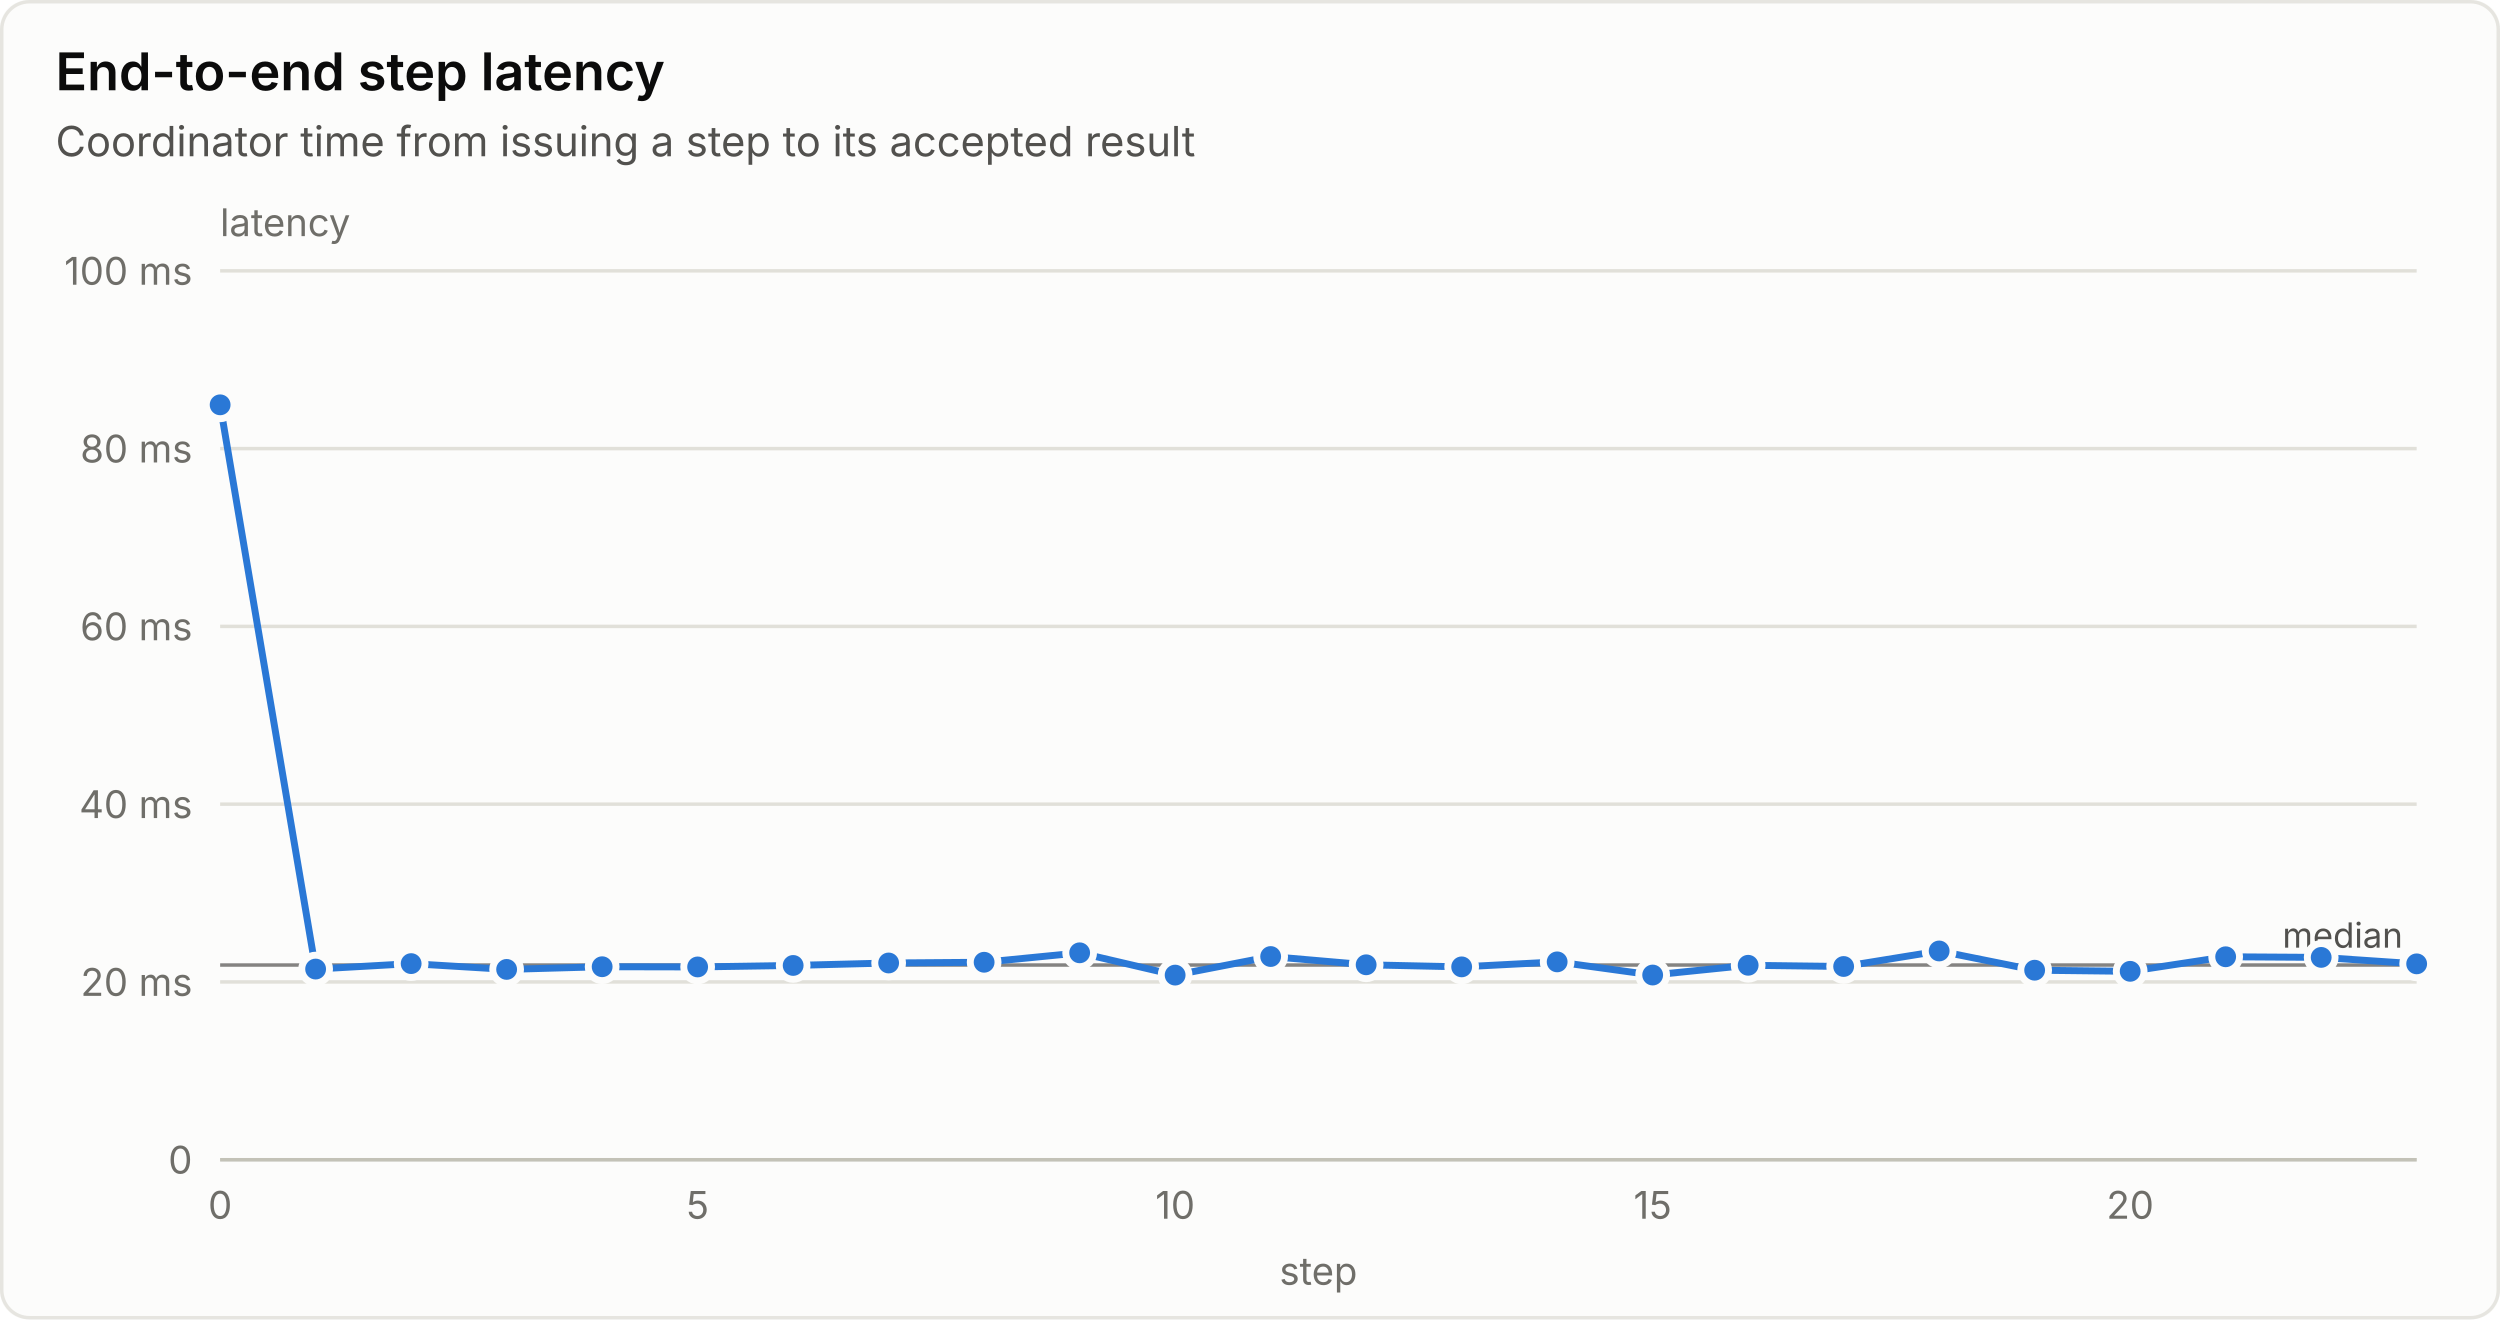
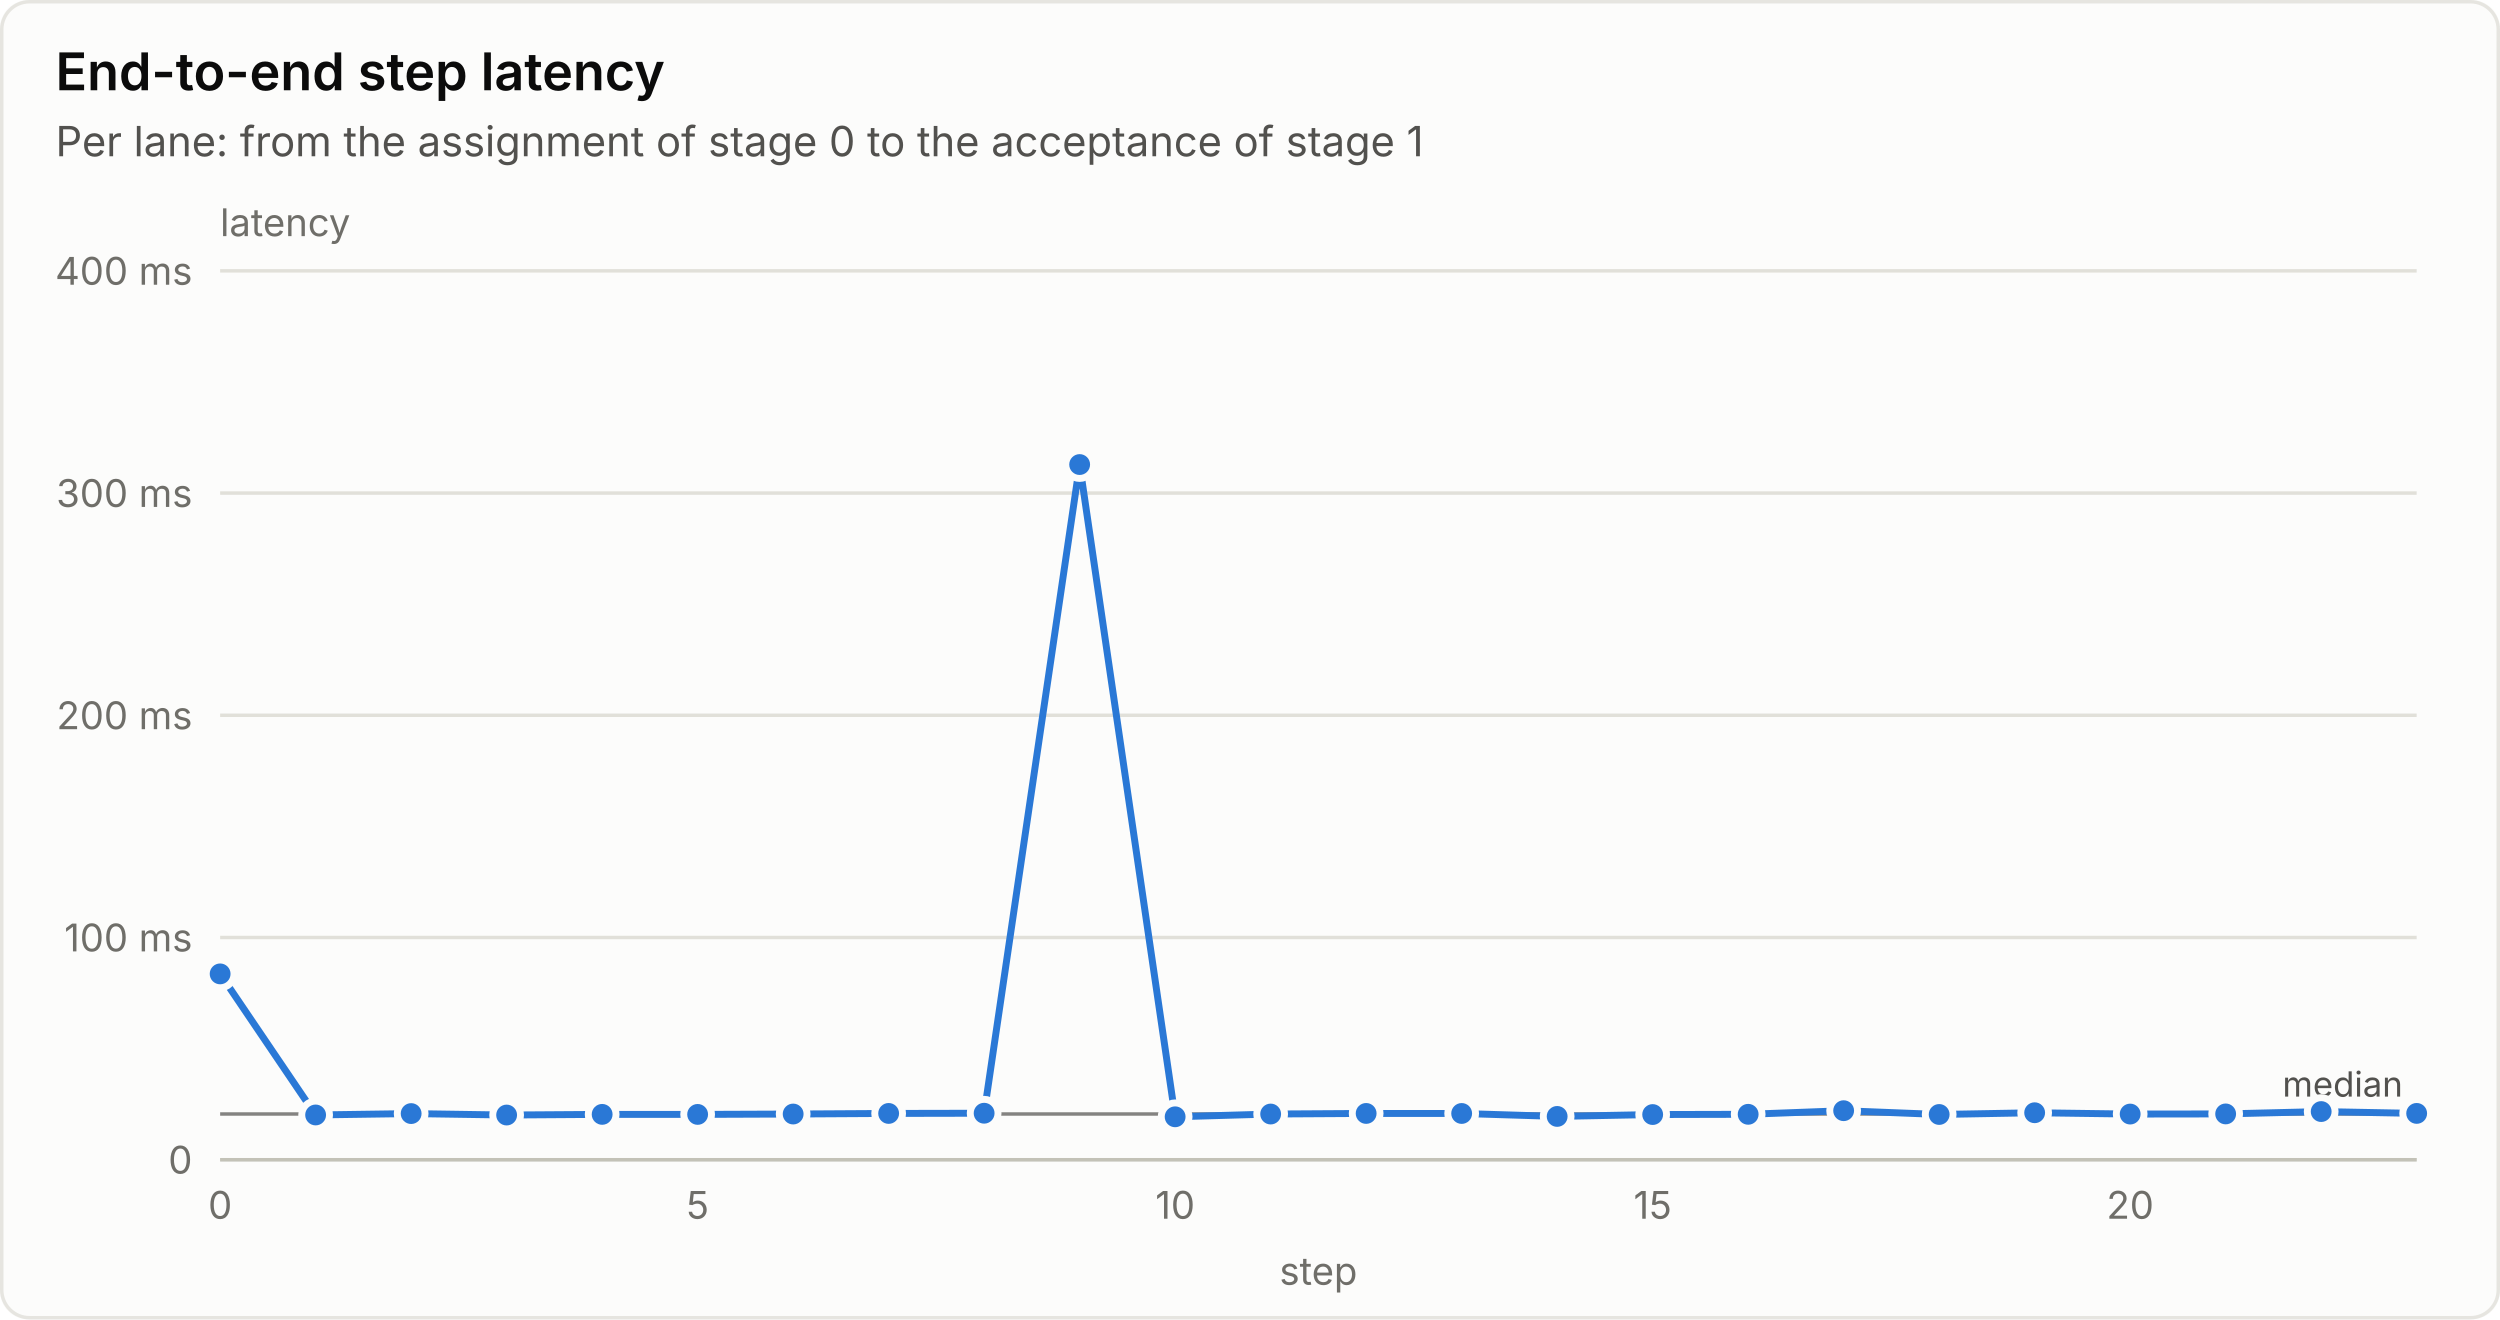
<svg xmlns="http://www.w3.org/2000/svg" width="720" height="380" viewBox="0 0 720 380" role="img" aria-labelledby="cluster-step_latency-title cluster-step_latency-desc">
  <style>text{font-family:system-ui,-apple-system,'Segoe UI',sans-serif}.line{fill:none;stroke-width:2;stroke-linejoin:round;stroke-linecap:round}.bg{fill:#fcfcfb}.frame{fill:none;stroke:#e6e5e0}.t1{fill:#0b0b0b}.t2{fill:#52514e}.t3{fill:#6f6e69}.grid{stroke:#e1e0d9}.axis{stroke:#c3c2b7}.ref{stroke:#52514e}.band{fill:#f0efec}.ring{stroke:#fcfcfb}.gap{stroke:#fcfcfb}.qx{fill:#f0efec}.qz{fill:#fcfcfb;stroke:#52514e}.emph{stroke:#52514e}.fn{fill:#a3a29c}.sn{stroke:#a3a29c}.f0{fill:#2a78d6}.s0{stroke:#2a78d6}.f1{fill:#eb6834}.s1{stroke:#eb6834}.f2{fill:#1baf7a}.s2{stroke:#1baf7a}.f3{fill:#eda100}.s3{stroke:#eda100}.f4{fill:#e87ba4}.s4{stroke:#e87ba4}.f5{fill:#008300}.s5{stroke:#008300}.f6{fill:#6250d6}.s6{stroke:#6250d6}.f7{fill:#e34948}.s7{stroke:#e34948}.q0{fill:#cde2fb}.q1{fill:#b7d3f6}.q2{fill:#9ec5f4}.q3{fill:#86b6ef}.q4{fill:#6da7ec}.q5{fill:#5598e7}.q6{fill:#3987e5}.q7{fill:#2a78d6}.q8{fill:#256abf}.q9{fill:#1c5cab}.q10{fill:#184f95}.q11{fill:#104281}.q12{fill:#0d366b}.fgood{fill:#0ca30c}.sgood{stroke:#0ca30c}.fwarn{fill:#fab219}.swarn{stroke:#fab219}.fserious{fill:#ec835a}.sserious{stroke:#ec835a}.fcrit{fill:#d03b3b}.scrit{stroke:#d03b3b}@media (prefers-color-scheme:dark){.bg{fill:#1a1a19}.frame{fill:none;stroke:#2c2c2a}.t1{fill:#f0efec}.t2{fill:#c3c2b7}.t3{fill:#898781}.grid{stroke:#2c2c2a}.axis{stroke:#383835}.ref{stroke:#c3c2b7}.band{fill:#242423}.ring{stroke:#1a1a19}.gap{stroke:#1a1a19}.qx{fill:#242423}.qz{fill:#1a1a19;stroke:#c3c2b7}.emph{stroke:#c3c2b7}.fn{fill:#6f6e69}.sn{stroke:#6f6e69}.f0{fill:#3987e5}.s0{stroke:#3987e5}.f1{fill:#d95926}.s1{stroke:#d95926}.f2{fill:#199e70}.s2{stroke:#199e70}.f3{fill:#c98500}.s3{stroke:#c98500}.f4{fill:#d55181}.s4{stroke:#d55181}.f5{fill:#008300}.s5{stroke:#008300}.f6{fill:#9085e9}.s6{stroke:#9085e9}.f7{fill:#e66767}.s7{stroke:#e66767}.q0{fill:#0d366b}.q1{fill:#104281}.q2{fill:#184f95}.q3{fill:#1c5cab}.q4{fill:#256abf}.q5{fill:#2a78d6}.q6{fill:#3987e5}.q7{fill:#5598e7}.q8{fill:#6da7ec}.q9{fill:#86b6ef}.q10{fill:#9ec5f4}.q11{fill:#b7d3f6}.q12{fill:#cde2fb}}</style>
  <rect class="bg" x="0" y="0" width="720" height="380" rx="8" />
  <rect class="frame" x="0.5" y="0.5" width="719" height="379" rx="8" />
  <text class="t1" x="16" y="26" font-size="15" font-weight="600">End-to-end step latency</text>
-   <text class="t2" x="16" y="45" font-size="12">Coordinator time from issuing a step to its accepted result</text>
+   <text class="t2" x="16" y="45" font-size="12">Per lane: from the assignment of stage 0 to the acceptance of stage 1</text>
  <line class="grid" x1="63.4" y1="334" x2="696" y2="334" stroke-width="1" />
  <text class="t3" x="55.4" y="338" font-size="11" text-anchor="end">0</text>
-   <line class="grid" x1="63.4" y1="282.8" x2="696" y2="282.8" stroke-width="1" />
-   <text class="t3" x="55.4" y="286.8" font-size="11" text-anchor="end">20 ms</text>
-   <line class="grid" x1="63.4" y1="231.6" x2="696" y2="231.6" stroke-width="1" />
-   <text class="t3" x="55.4" y="235.6" font-size="11" text-anchor="end">40 ms</text>
-   <line class="grid" x1="63.4" y1="180.4" x2="696" y2="180.4" stroke-width="1" />
-   <text class="t3" x="55.4" y="184.4" font-size="11" text-anchor="end">60 ms</text>
-   <line class="grid" x1="63.4" y1="129.2" x2="696" y2="129.2" stroke-width="1" />
-   <text class="t3" x="55.4" y="133.2" font-size="11" text-anchor="end">80 ms</text>
+   <line class="grid" x1="63.4" y1="270" x2="696" y2="270" stroke-width="1" />
+   <text class="t3" x="55.4" y="274" font-size="11" text-anchor="end">100 ms</text>
+   <line class="grid" x1="63.4" y1="206" x2="696" y2="206" stroke-width="1" />
+   <text class="t3" x="55.4" y="210" font-size="11" text-anchor="end">200 ms</text>
+   <line class="grid" x1="63.4" y1="142" x2="696" y2="142" stroke-width="1" />
+   <text class="t3" x="55.4" y="146" font-size="11" text-anchor="end">300 ms</text>
  <line class="grid" x1="63.4" y1="78" x2="696" y2="78" stroke-width="1" />
-   <text class="t3" x="55.4" y="82" font-size="11" text-anchor="end">100 ms</text>
-   <line class="ref" x1="63.4" y1="277.93" x2="696" y2="277.93" stroke-width="1" stroke-opacity="0.7" />
-   <text class="t2" x="692" y="272.93" font-size="10" text-anchor="end">median</text>
+   <text class="t3" x="55.4" y="82" font-size="11" text-anchor="end">400 ms</text>
+   <line class="ref" x1="63.4" y1="320.83" x2="696" y2="320.83" stroke-width="1" stroke-opacity="0.7" />
+   <text class="t2" x="692" y="315.83" font-size="10" text-anchor="end">median</text>
  <text class="t3" x="63.4" y="351" font-size="11" text-anchor="middle">0</text>
  <text class="t3" x="200.92" y="351" font-size="11" text-anchor="middle">5</text>
  <text class="t3" x="338.44" y="351" font-size="11" text-anchor="middle">10</text>
  <text class="t3" x="475.97" y="351" font-size="11" text-anchor="middle">15</text>
  <text class="t3" x="613.49" y="351" font-size="11" text-anchor="middle">20</text>
  <line class="axis" x1="63.4" y1="334" x2="696" y2="334" stroke-width="1" />
  <text class="t3" x="63.4" y="68" font-size="11" text-anchor="start">latency</text>
  <text class="t3" x="379.7" y="370" font-size="11" text-anchor="middle">step</text>
-   <path class="line s0" d="M63.4 116.59 L90.9 279.09 L118.41 277.52 L145.91 279.19 L173.42 278.42 L200.92 278.48 L228.43 278.05 L255.93 277.34 L283.43 277.13 L310.94 274.41 L338.44 280.83 L365.95 275.48 L393.45 277.86 L420.96 278.46 L448.46 277.02 L475.97 280.81 L503.47 278 L530.97 278.35 L558.48 273.88 L585.98 279.42 L613.49 279.74 L640.99 275.55 L668.5 275.73 L696 277.59" />
-   <circle class="f0 ring" cx="63.4" cy="116.59" r="4" stroke-width="2" />
-   <circle class="f0 ring" cx="90.9" cy="279.09" r="4" stroke-width="2" />
-   <circle class="f0 ring" cx="118.41" cy="277.52" r="4" stroke-width="2" />
-   <circle class="f0 ring" cx="145.91" cy="279.19" r="4" stroke-width="2" />
-   <circle class="f0 ring" cx="173.42" cy="278.42" r="4" stroke-width="2" />
-   <circle class="f0 ring" cx="200.92" cy="278.48" r="4" stroke-width="2" />
-   <circle class="f0 ring" cx="228.43" cy="278.05" r="4" stroke-width="2" />
-   <circle class="f0 ring" cx="255.93" cy="277.34" r="4" stroke-width="2" />
-   <circle class="f0 ring" cx="283.43" cy="277.13" r="4" stroke-width="2" />
-   <circle class="f0 ring" cx="310.94" cy="274.41" r="4" stroke-width="2" />
-   <circle class="f0 ring" cx="338.44" cy="280.83" r="4" stroke-width="2" />
-   <circle class="f0 ring" cx="365.95" cy="275.48" r="4" stroke-width="2" />
-   <circle class="f0 ring" cx="393.45" cy="277.86" r="4" stroke-width="2" />
-   <circle class="f0 ring" cx="420.96" cy="278.46" r="4" stroke-width="2" />
-   <circle class="f0 ring" cx="448.46" cy="277.02" r="4" stroke-width="2" />
-   <circle class="f0 ring" cx="475.97" cy="280.81" r="4" stroke-width="2" />
-   <circle class="f0 ring" cx="503.47" cy="278" r="4" stroke-width="2" />
-   <circle class="f0 ring" cx="530.97" cy="278.35" r="4" stroke-width="2" />
-   <circle class="f0 ring" cx="558.48" cy="273.88" r="4" stroke-width="2" />
-   <circle class="f0 ring" cx="585.98" cy="279.42" r="4" stroke-width="2" />
-   <circle class="f0 ring" cx="613.49" cy="279.74" r="4" stroke-width="2" />
-   <circle class="f0 ring" cx="640.99" cy="275.55" r="4" stroke-width="2" />
-   <circle class="f0 ring" cx="668.5" cy="275.73" r="4" stroke-width="2" />
-   <circle class="f0 ring" cx="696" cy="277.59" r="4" stroke-width="2" />
+   <path class="line s0" d="M63.4 280.48 L90.9 321.11 L118.41 320.71 L145.91 321.13 L173.42 320.94 L200.92 320.95 L228.43 320.84 L255.93 320.67 L283.43 320.61 L310.94 133.79 L338.44 321.64 L365.95 320.84 L393.45 320.67 L420.96 320.68 L448.46 321.53 L475.97 320.99 L503.47 320.92 L530.97 319.88 L558.48 320.97 L585.98 320.47 L613.49 320.85 L640.99 320.81 L668.5 320.13 L696 320.66" />
+   <circle class="f0 ring" cx="63.4" cy="280.48" r="4" stroke-width="2" />
+   <circle class="f0 ring" cx="90.9" cy="321.11" r="4" stroke-width="2" />
+   <circle class="f0 ring" cx="118.41" cy="320.71" r="4" stroke-width="2" />
+   <circle class="f0 ring" cx="145.91" cy="321.13" r="4" stroke-width="2" />
+   <circle class="f0 ring" cx="173.42" cy="320.94" r="4" stroke-width="2" />
+   <circle class="f0 ring" cx="200.92" cy="320.95" r="4" stroke-width="2" />
+   <circle class="f0 ring" cx="228.43" cy="320.84" r="4" stroke-width="2" />
+   <circle class="f0 ring" cx="255.93" cy="320.67" r="4" stroke-width="2" />
+   <circle class="f0 ring" cx="283.43" cy="320.61" r="4" stroke-width="2" />
+   <circle class="f0 ring" cx="310.94" cy="133.79" r="4" stroke-width="2" />
+   <circle class="f0 ring" cx="338.44" cy="321.64" r="4" stroke-width="2" />
+   <circle class="f0 ring" cx="365.95" cy="320.84" r="4" stroke-width="2" />
+   <circle class="f0 ring" cx="393.45" cy="320.67" r="4" stroke-width="2" />
+   <circle class="f0 ring" cx="420.96" cy="320.68" r="4" stroke-width="2" />
+   <circle class="f0 ring" cx="448.46" cy="321.53" r="4" stroke-width="2" />
+   <circle class="f0 ring" cx="475.97" cy="320.99" r="4" stroke-width="2" />
+   <circle class="f0 ring" cx="503.47" cy="320.92" r="4" stroke-width="2" />
+   <circle class="f0 ring" cx="530.97" cy="319.88" r="4" stroke-width="2" />
+   <circle class="f0 ring" cx="558.48" cy="320.97" r="4" stroke-width="2" />
+   <circle class="f0 ring" cx="585.98" cy="320.47" r="4" stroke-width="2" />
+   <circle class="f0 ring" cx="613.49" cy="320.85" r="4" stroke-width="2" />
+   <circle class="f0 ring" cx="640.99" cy="320.81" r="4" stroke-width="2" />
+   <circle class="f0 ring" cx="668.5" cy="320.13" r="4" stroke-width="2" />
+   <circle class="f0 ring" cx="696" cy="320.66" r="4" stroke-width="2" />
</svg>
